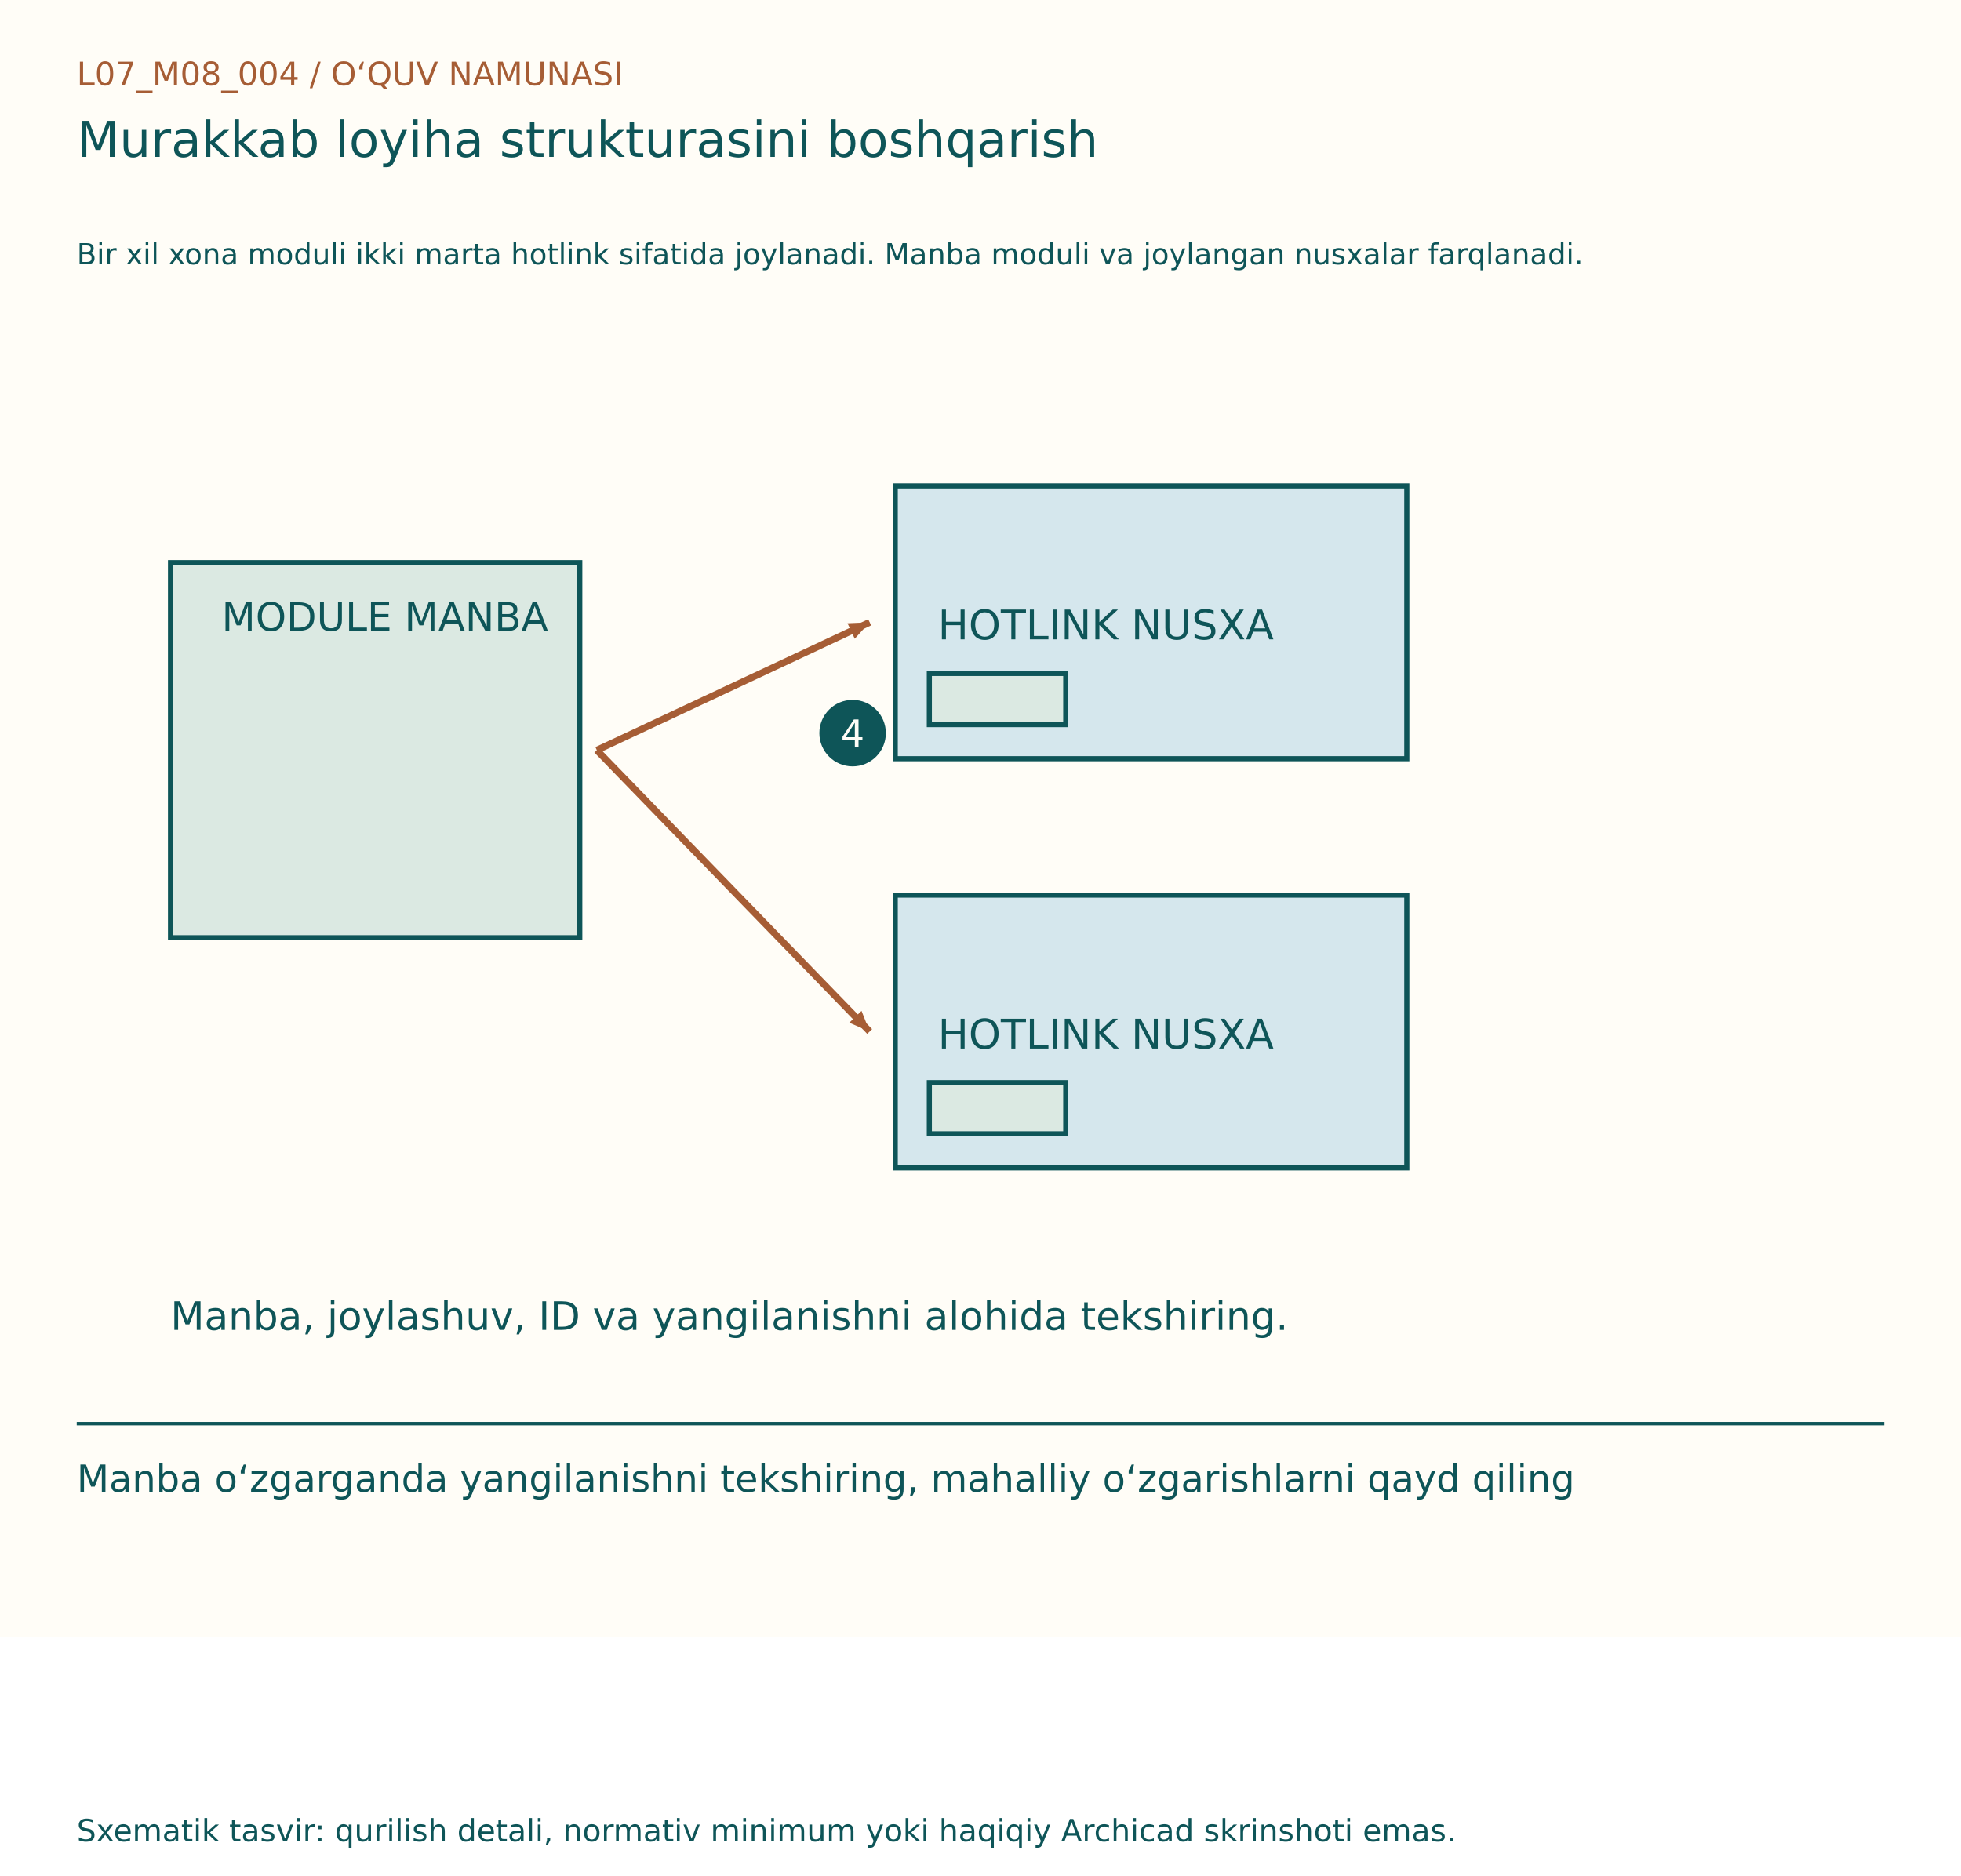
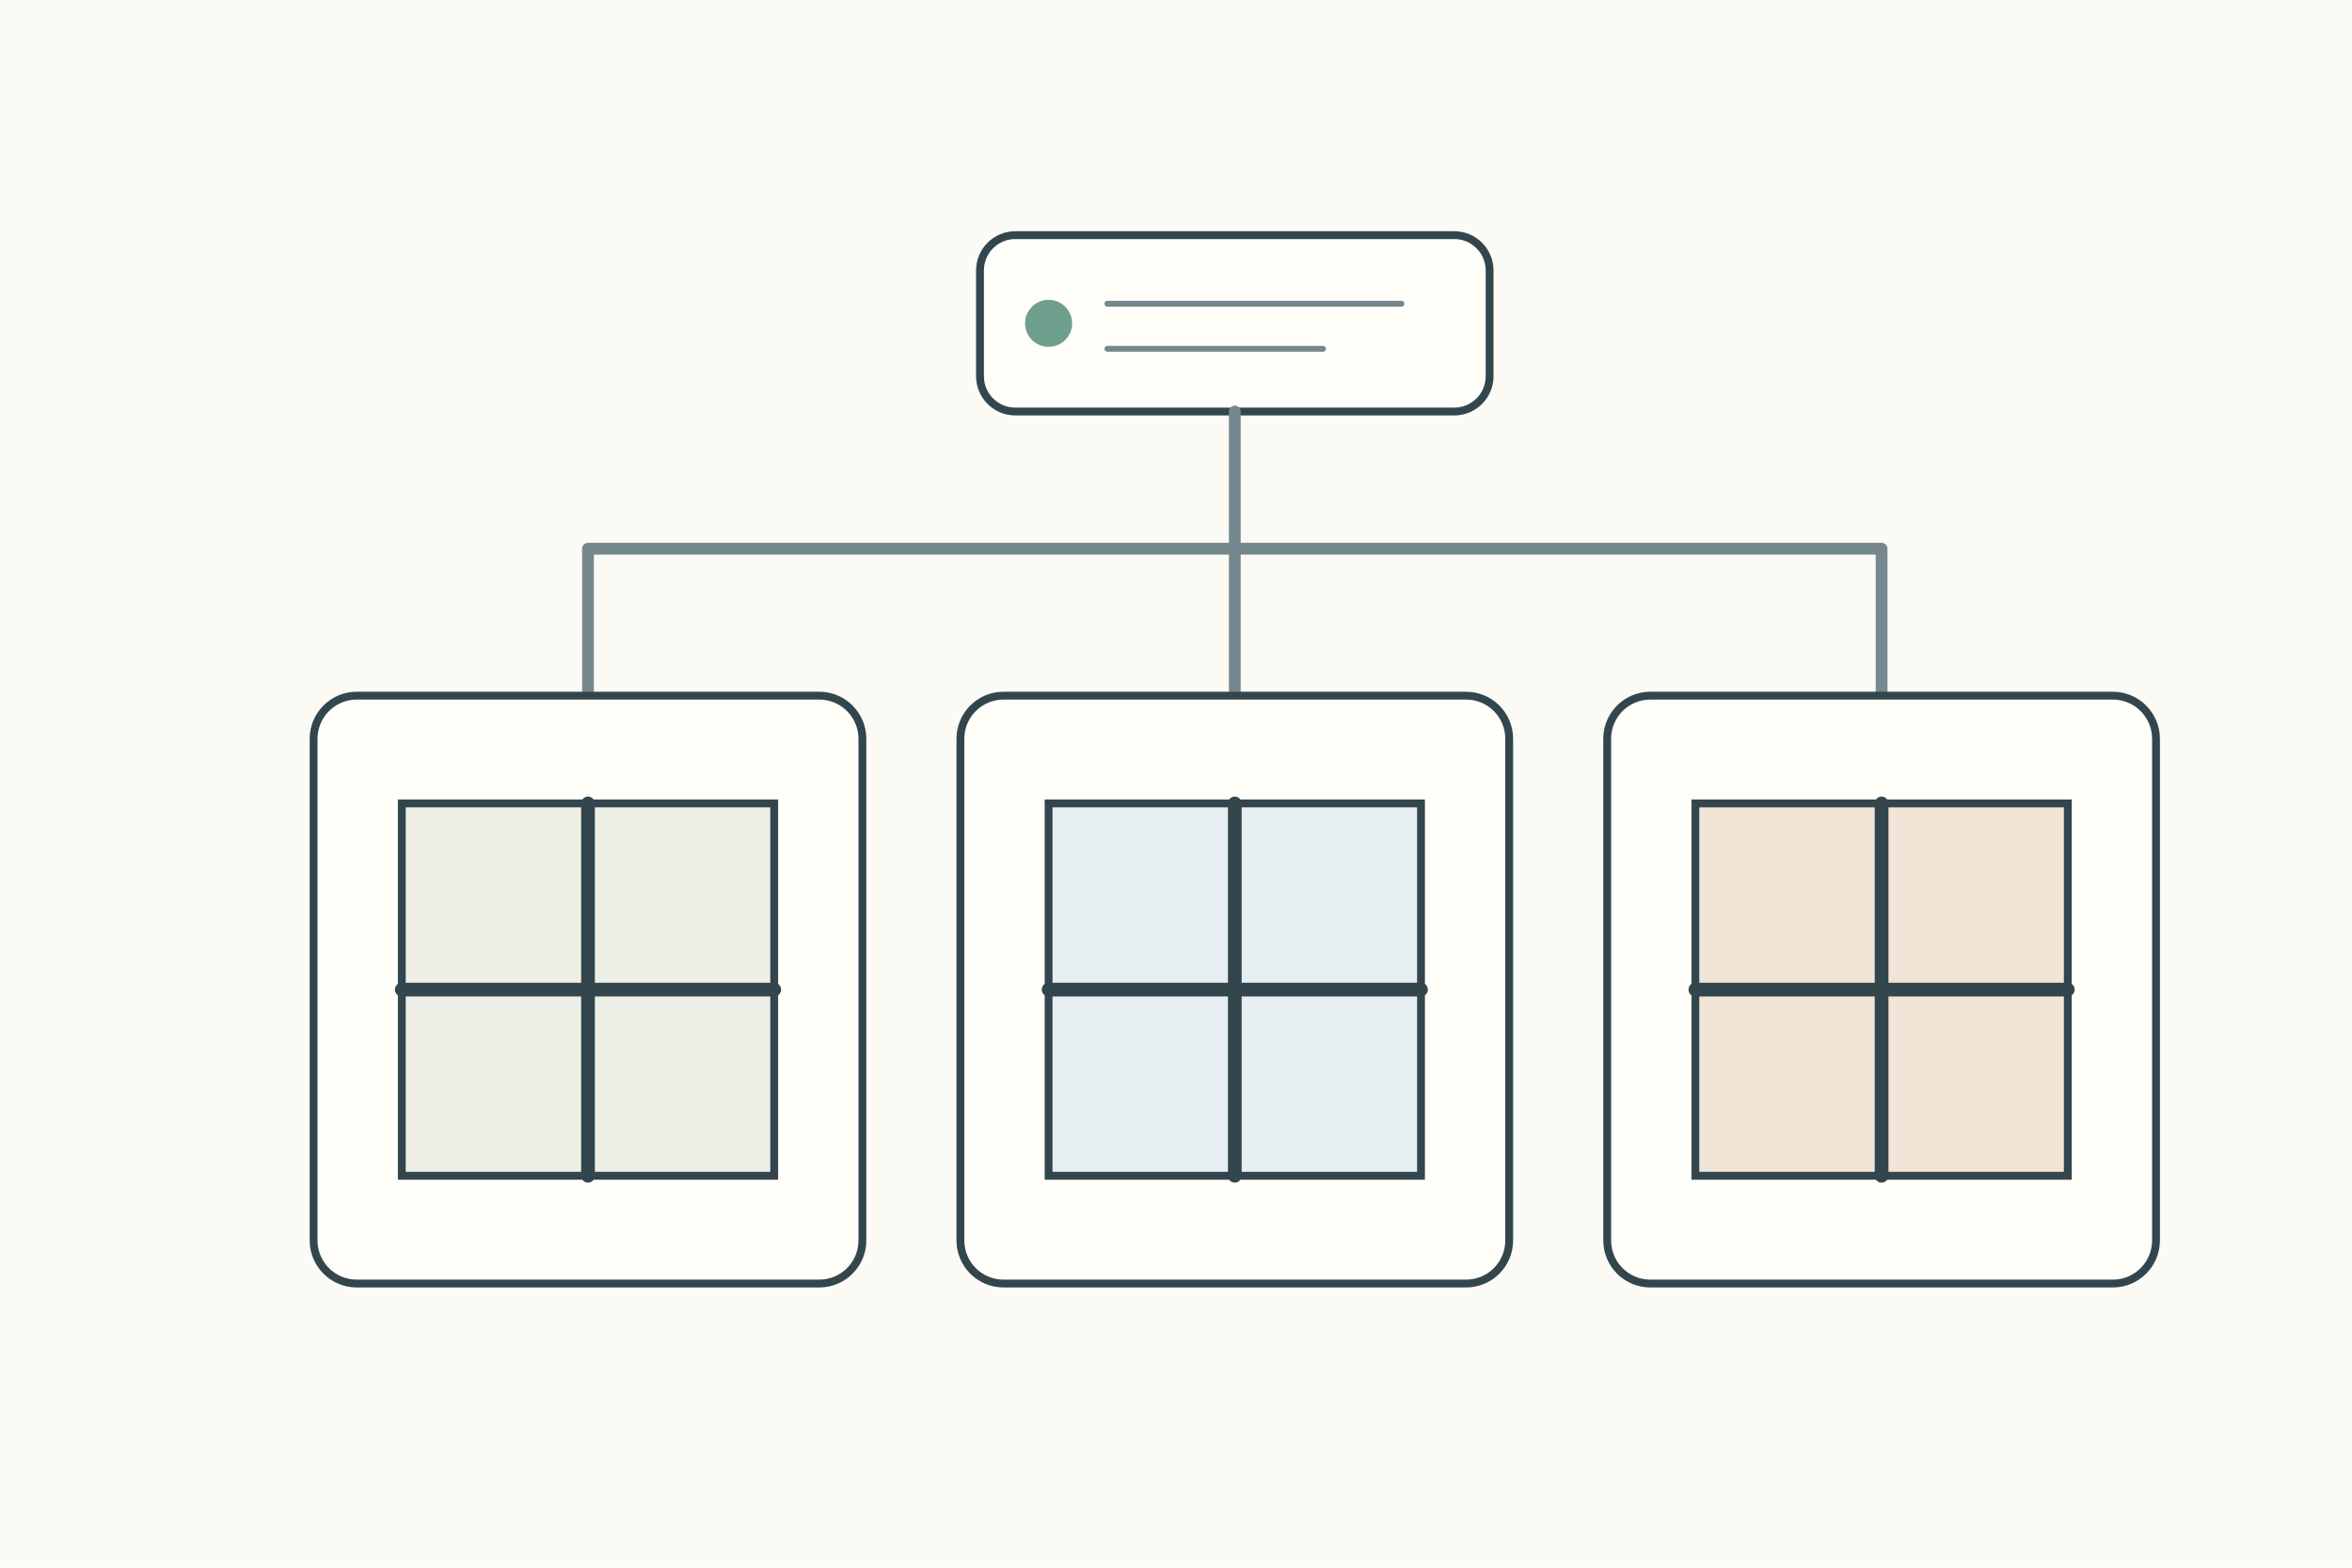
- <svg xmlns="http://www.w3.org/2000/svg" width="1150" height="1100" viewBox="0 0 1150 1100">
-   <rect width="1150" height="960" fill="#FFFDF7" />
-   <g font-family="DejaVu Sans, Segoe UI, sans-serif">
-     <text x="45" y="50" font-size="19" fill="#A65D35">L07_M08_004  /  O‘QUV NAMUNASI</text>
-     <text x="45" y="92" font-size="29" fill="#0E5558">Murakkab loyiha strukturasini boshqarish</text>
-     <text x="45" y="155" font-size="17" fill="#0E5558">Bir xil xona moduli ikki marta hotlink sifatida joylanadi. Manba moduli va joylangan nusxalar farqlanadi.</text>
-     <g transform="translate(0,80)">
-       <rect x="100" y="250" width="240" height="220" fill="#DBE9E2" stroke="#0E5558" stroke-width="3" />
-       <text x="130" y="290" font-size="23" fill="#0E5558">MODULE MANBA</text>
-       <line x1="350" y1="360" x2="510" y2="285" stroke="#A65D35" stroke-width="4" />
-       <path d="M510, 285 l-12,-5 l0,10 Z" fill="#A65D35" transform="rotate(-25.11483 510 285)" />
-       <rect x="525" y="205" width="300" height="160" fill="#D5E7ED" stroke="#0E5558" stroke-width="3" />
-       <text x="550" y="295" font-size="24" fill="#0E5558">HOTLINK NUSXA</text>
-       <rect x="545" y="315" width="80" height="30" fill="#DBE9E2" stroke="#0E5558" stroke-width="3" />
-       <line x1="350" y1="360" x2="510" y2="525" stroke="#A65D35" stroke-width="4" />
-       <path d="M510, 525 l-12,-5 l0,10 Z" fill="#A65D35" transform="rotate(45.8814 510 525)" />
-       <rect x="525" y="445" width="300" height="160" fill="#D5E7ED" stroke="#0E5558" stroke-width="3" />
-       <text x="550" y="535" font-size="24" fill="#0E5558">HOTLINK NUSXA</text>
-       <rect x="545" y="555" width="80" height="30" fill="#DBE9E2" stroke="#0E5558" stroke-width="3" />
-       <circle cx="500" cy="350" r="18" fill="#0E5558" stroke="#0E5558" stroke-width="3" />
-       <text x="493" y="358" font-size="22" fill="#FFFDF7">4</text>
-       <text x="100" y="700" font-size="23" fill="#0E5558">Manba, joylashuv, ID va yangilanishni alohida tekshiring.</text>
+ <svg xmlns="http://www.w3.org/2000/svg" width="1200" height="800">
+   <rect width="1200" height="800" fill="#fbfaf4" />
+   <g stroke="#34464d" stroke-width="4" fill="none" stroke-linecap="round">
+     <g transform="translate(80 120)">
+       <rect x="420" y="0" width="260" height="90" rx="18" fill="#fffef9" />
+       <circle cx="455" cy="45" r="12" fill="#6f9f8d" stroke="none" />
+       <path d="M485 35h150M485 58h110" stroke="#75888d" stroke-width="3" />
+       <path d="M550 90v70M550 160H220M550 160H880M220 160v75M550 160v75M880 160v75" stroke="#75888d" stroke-width="6" />
+       <g transform="translate(80 235)">
+         <rect width="280" height="300" rx="22" fill="#fffef9" />
+         <rect x="45" y="55" width="190" height="190" fill="#eef0e8" />
+         <path d="M140 55v190M45 150h190" stroke-width="7" />
+       </g>
+       <g transform="translate(410 235)">
+         <rect width="280" height="300" rx="22" fill="#fffef9" />
+         <rect x="45" y="55" width="190" height="190" fill="#e7eef2" />
+         <path d="M140 55v190M45 150h190" stroke-width="7" />
+       </g>
+       <g transform="translate(740 235)">
+         <rect width="280" height="300" rx="22" fill="#fffef9" />
+         <rect x="45" y="55" width="190" height="190" fill="#f0e5d7" />
+         <path d="M140 55v190M45 150h190" stroke-width="7" />
+       </g>
    </g>
-     <line x1="45" y1="835" x2="1105" y2="835" stroke="#0E5558" stroke-width="2" />
-     <text x="45" y="875" font-size="22" fill="#0E5558">Manba o‘zgarganda yangilanishni tekshiring, mahalliy o‘zgarishlarni qayd qiling</text>
-     <text x="45" y="1080" font-size="18" fill="#0E5558">Sxematik tasvir: qurilish detali, normativ minimum yoki haqiqiy Archicad skrinshoti emas.</text>
  </g>
</svg>
